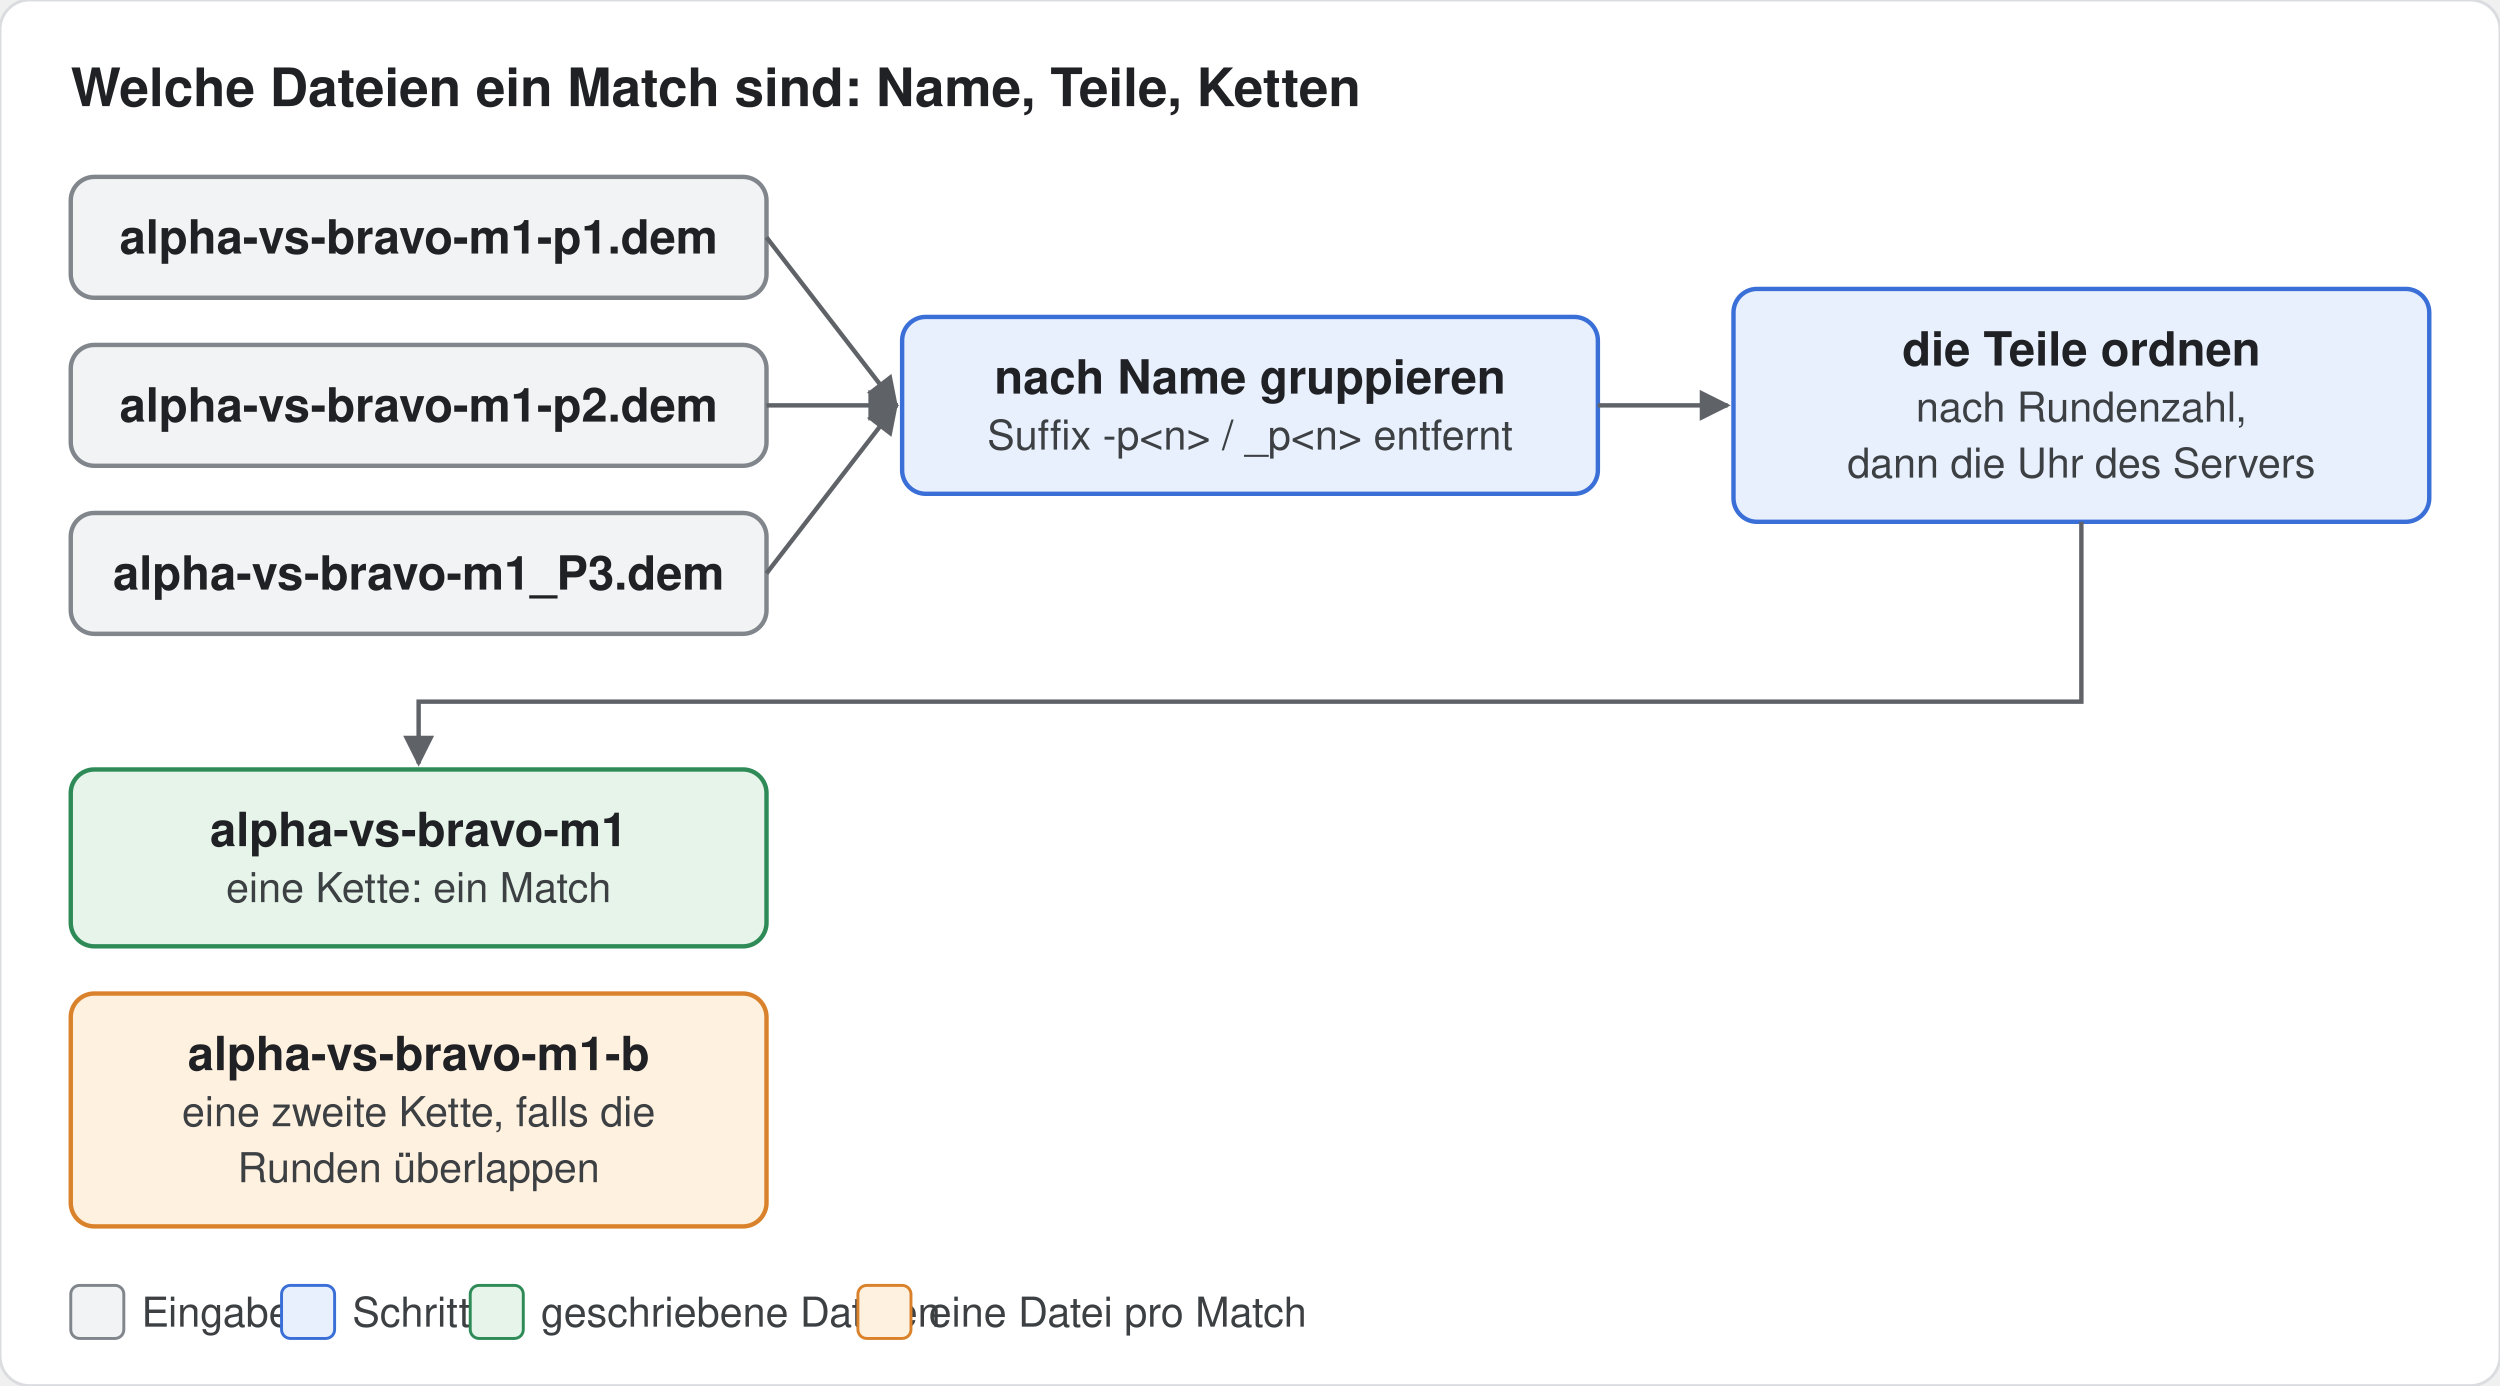
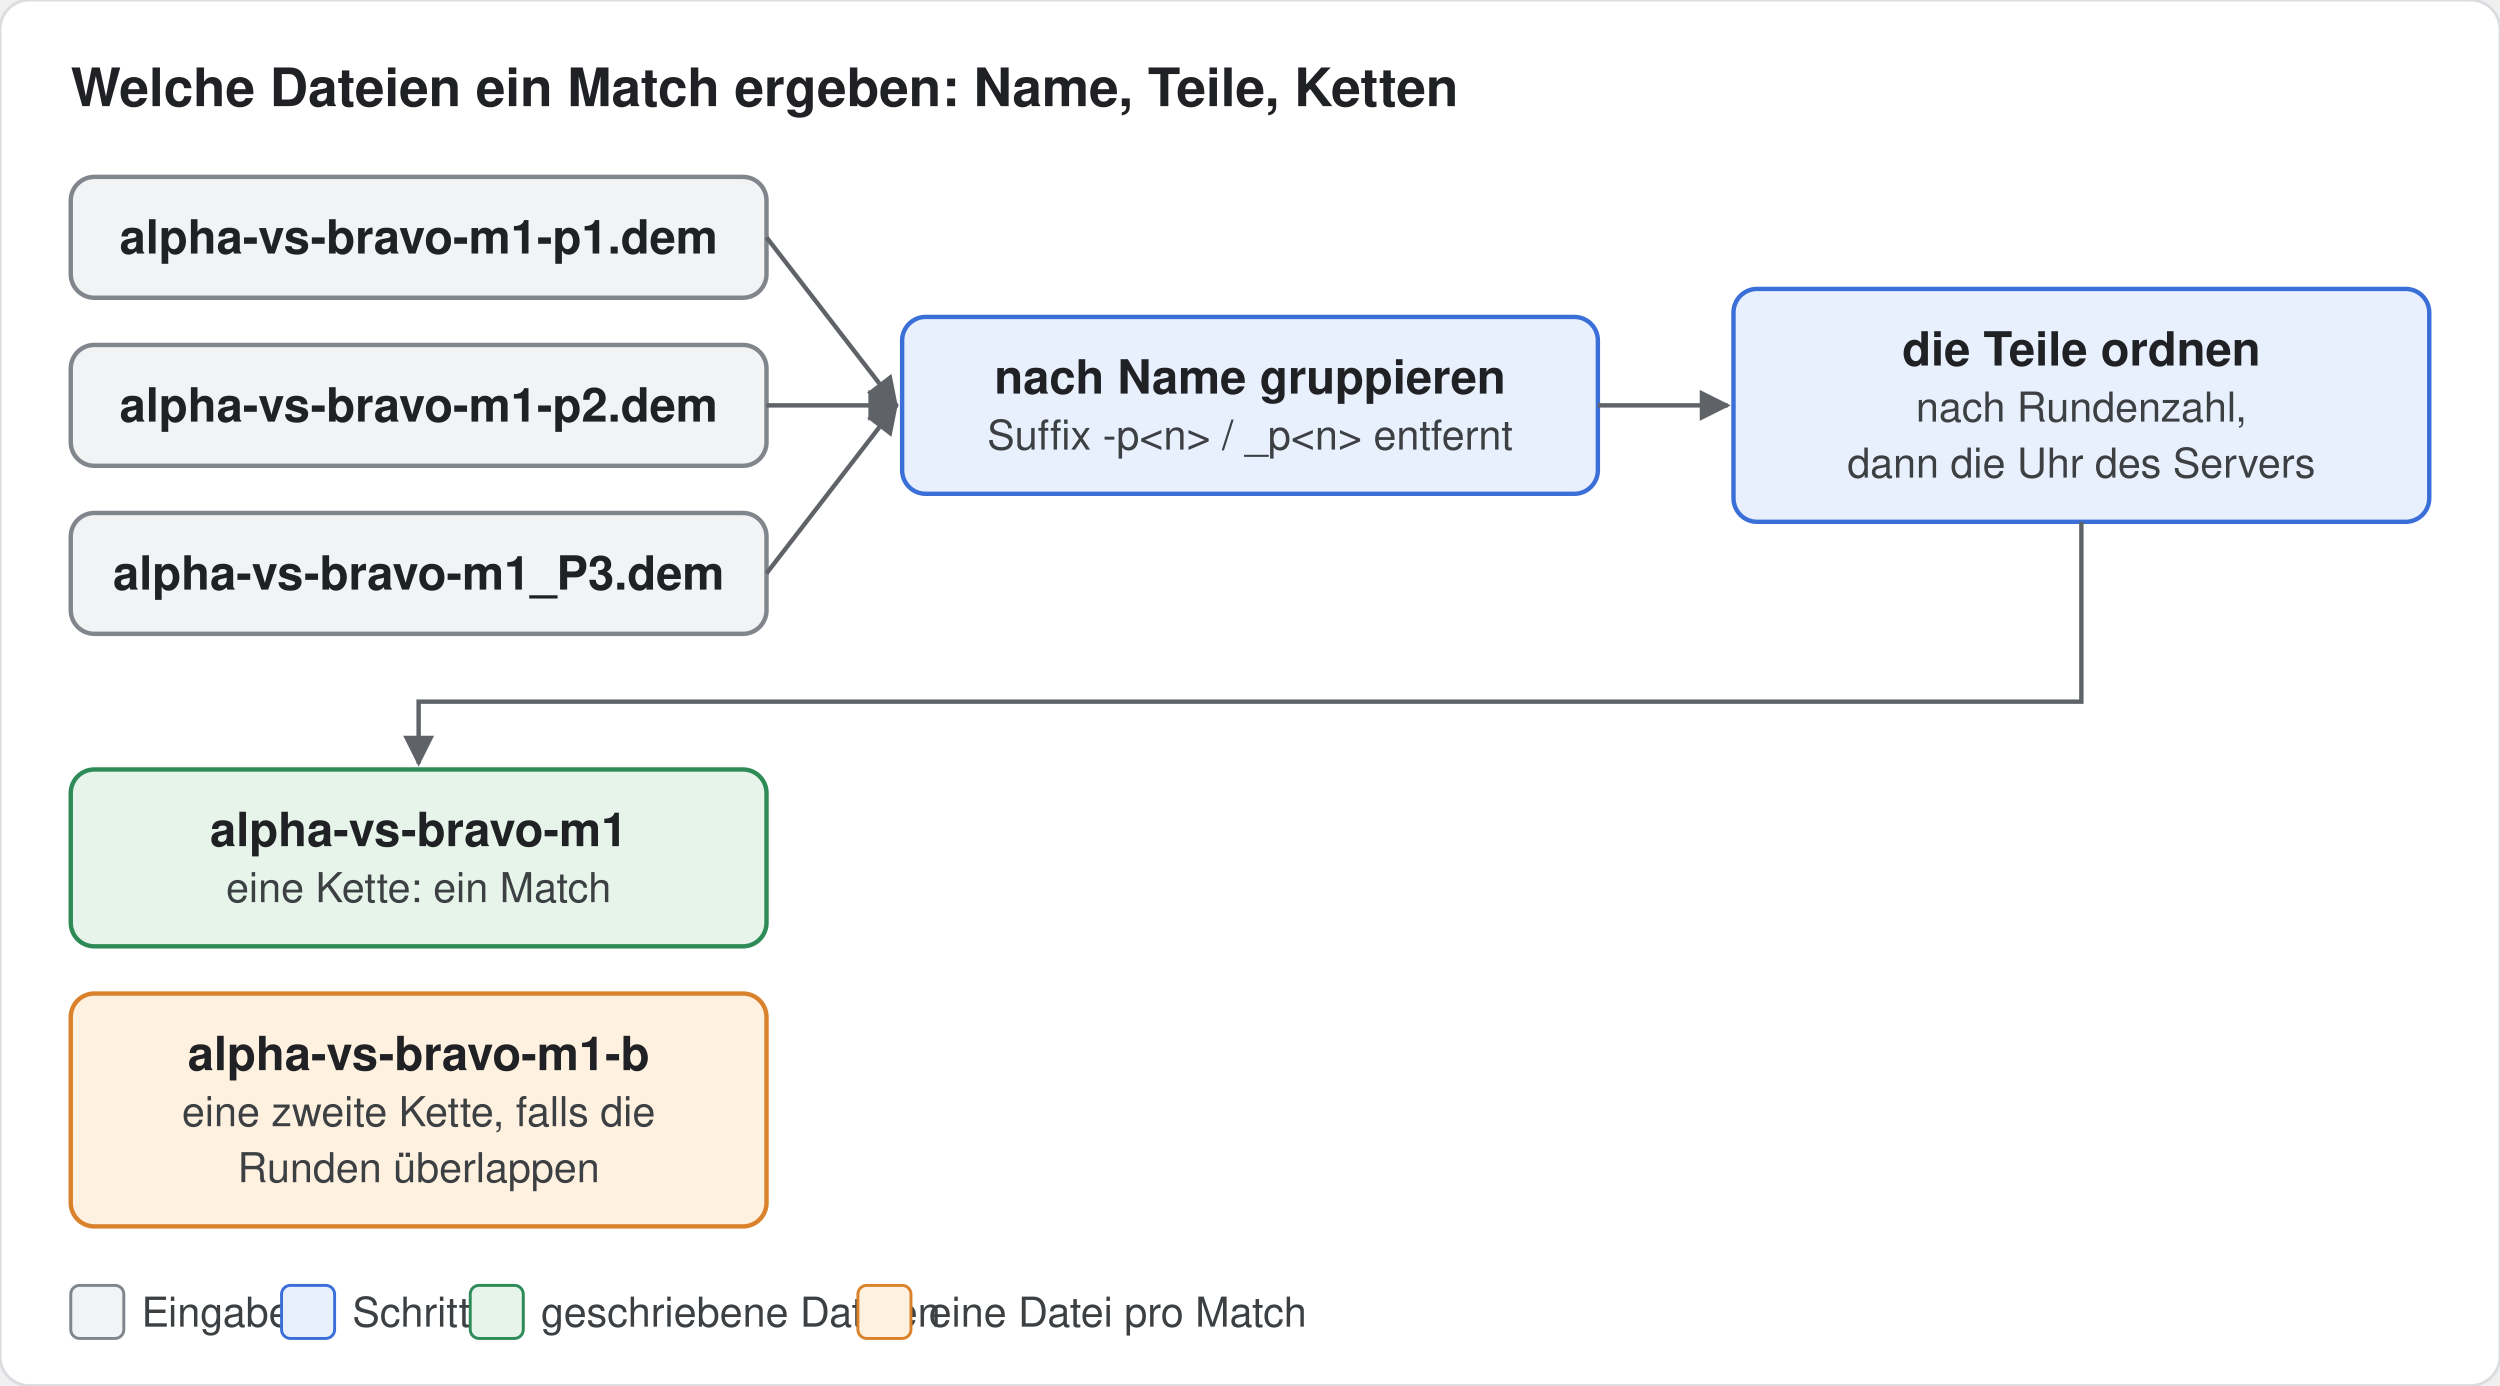
<svg xmlns="http://www.w3.org/2000/svg" width="848" height="470" viewBox="0 0 848 470" font-family="Segoe UI,Helvetica,Arial,sans-serif" role="img" aria-label="Which files are one match: name, parts, chains">
  <defs>
    <marker id="a" viewBox="0 0 10 10" refX="9" refY="5" markerWidth="7" markerHeight="7" orient="auto">
      <path d="M0,0 L10,5 L0,10 z" fill="#5f6368" />
    </marker>
  </defs>
  <rect width="848" height="470" rx="10" fill="#ffffff" stroke="#dadce0" />
-   <text x="24" y="36" font-size="18" font-weight="600" fill="#202124">Welche Dateien ein Match sind: Name, Teile, Ketten</text>
+   <text x="24" y="36" font-size="18" font-weight="600" fill="#202124">Welche Dateien ein Match ergeben: Name, Teile, Ketten</text>
  <rect x="24" y="60.0" width="236" height="41" rx="8" fill="#f1f3f4" stroke="#80868b" stroke-width="1.5" />
  <text x="142.0" y="86.0" text-anchor="middle" font-weight="600" font-size="16" fill="#202124">alpha-vs-bravo-m1-p1.dem</text>
  <rect x="24" y="117.0" width="236" height="41" rx="8" fill="#f1f3f4" stroke="#80868b" stroke-width="1.5" />
  <text x="142.0" y="143.0" text-anchor="middle" font-weight="600" font-size="16" fill="#202124">alpha-vs-bravo-m1-p2.dem</text>
  <rect x="24" y="174.0" width="236" height="41" rx="8" fill="#f1f3f4" stroke="#80868b" stroke-width="1.5" />
  <text x="142.0" y="200.0" text-anchor="middle" font-weight="600" font-size="16" fill="#202124">alpha-vs-bravo-m1_P3.dem</text>
  <rect x="306" y="107.5" width="236" height="60" rx="8" fill="#e8f0fe" stroke="#3b6fd8" stroke-width="1.5" />
  <text x="424.0" y="133.5" text-anchor="middle" font-weight="600" font-size="16" fill="#202124">nach Name gruppieren</text>
  <text x="424.0" y="152.5" text-anchor="middle" font-size="14" fill="#3c4043">Suffix -p&lt;n&gt; / _p&lt;n&gt; entfernt</text>
  <rect x="588" y="98.0" width="236" height="79" rx="8" fill="#e8f0fe" stroke="#3b6fd8" stroke-width="1.5" />
  <text x="706.0" y="124.0" text-anchor="middle" font-weight="600" font-size="16" fill="#202124">die Teile ordnen</text>
  <text x="706.0" y="143.0" text-anchor="middle" font-size="14" fill="#3c4043">nach Rundenzahl,</text>
  <text x="706.0" y="162.0" text-anchor="middle" font-size="14" fill="#3c4043">dann die Uhr des Servers</text>
  <line x1="260" y1="80.5" x2="304" y2="137.5" stroke="#5f6368" stroke-width="1.5" marker-end="url(#a)" />
  <line x1="260" y1="137.5" x2="304" y2="137.5" stroke="#5f6368" stroke-width="1.5" marker-end="url(#a)" />
  <line x1="260" y1="194.5" x2="304" y2="137.5" stroke="#5f6368" stroke-width="1.5" marker-end="url(#a)" />
  <line x1="542" y1="137.5" x2="586" y2="137.5" stroke="#5f6368" stroke-width="1.5" marker-end="url(#a)" />
  <path d="M706.0,177.0 V238.0 H142.0 V259.0" fill="none" stroke="#5f6368" stroke-width="1.5" marker-end="url(#a)" />
  <rect x="24" y="261.0" width="236" height="60" rx="8" fill="#e6f4ea" stroke="#2e8b57" stroke-width="1.5" />
  <text x="142.0" y="287.0" text-anchor="middle" font-weight="600" font-size="16" fill="#202124">alpha-vs-bravo-m1</text>
  <text x="142.0" y="306.0" text-anchor="middle" font-size="14" fill="#3c4043">eine Kette: ein Match</text>
  <rect x="24" y="337.0" width="236" height="79" rx="8" fill="#fff1e0" stroke="#d9822b" stroke-width="1.5" />
  <text x="142.0" y="363.0" text-anchor="middle" font-weight="600" font-size="16" fill="#202124">alpha-vs-bravo-m1-b</text>
  <text x="142.0" y="382.0" text-anchor="middle" font-size="14" fill="#3c4043">eine zweite Kette, falls die</text>
  <text x="142.0" y="401.0" text-anchor="middle" font-size="14" fill="#3c4043">Runden überlappen</text>
  <rect x="24" y="436" width="18" height="18" rx="3" fill="#f1f3f4" stroke="#80868b" />
  <text x="48" y="450" font-size="14" fill="#3c4043">Eingabe</text>
  <rect x="95.5" y="436" width="18" height="18" rx="3" fill="#e8f0fe" stroke="#3b6fd8" />
  <text x="119.5" y="450" font-size="14" fill="#3c4043">Schritt</text>
  <rect x="159.5" y="436" width="18" height="18" rx="3" fill="#e6f4ea" stroke="#2e8b57" />
  <text x="183.5" y="450" font-size="14" fill="#3c4043">geschriebene Dateien</text>
  <rect x="291.0" y="436" width="18" height="18" rx="3" fill="#fff1e0" stroke="#d9822b" />
  <text x="315.0" y="450" font-size="14" fill="#3c4043">eine Datei pro Match</text>
</svg>
